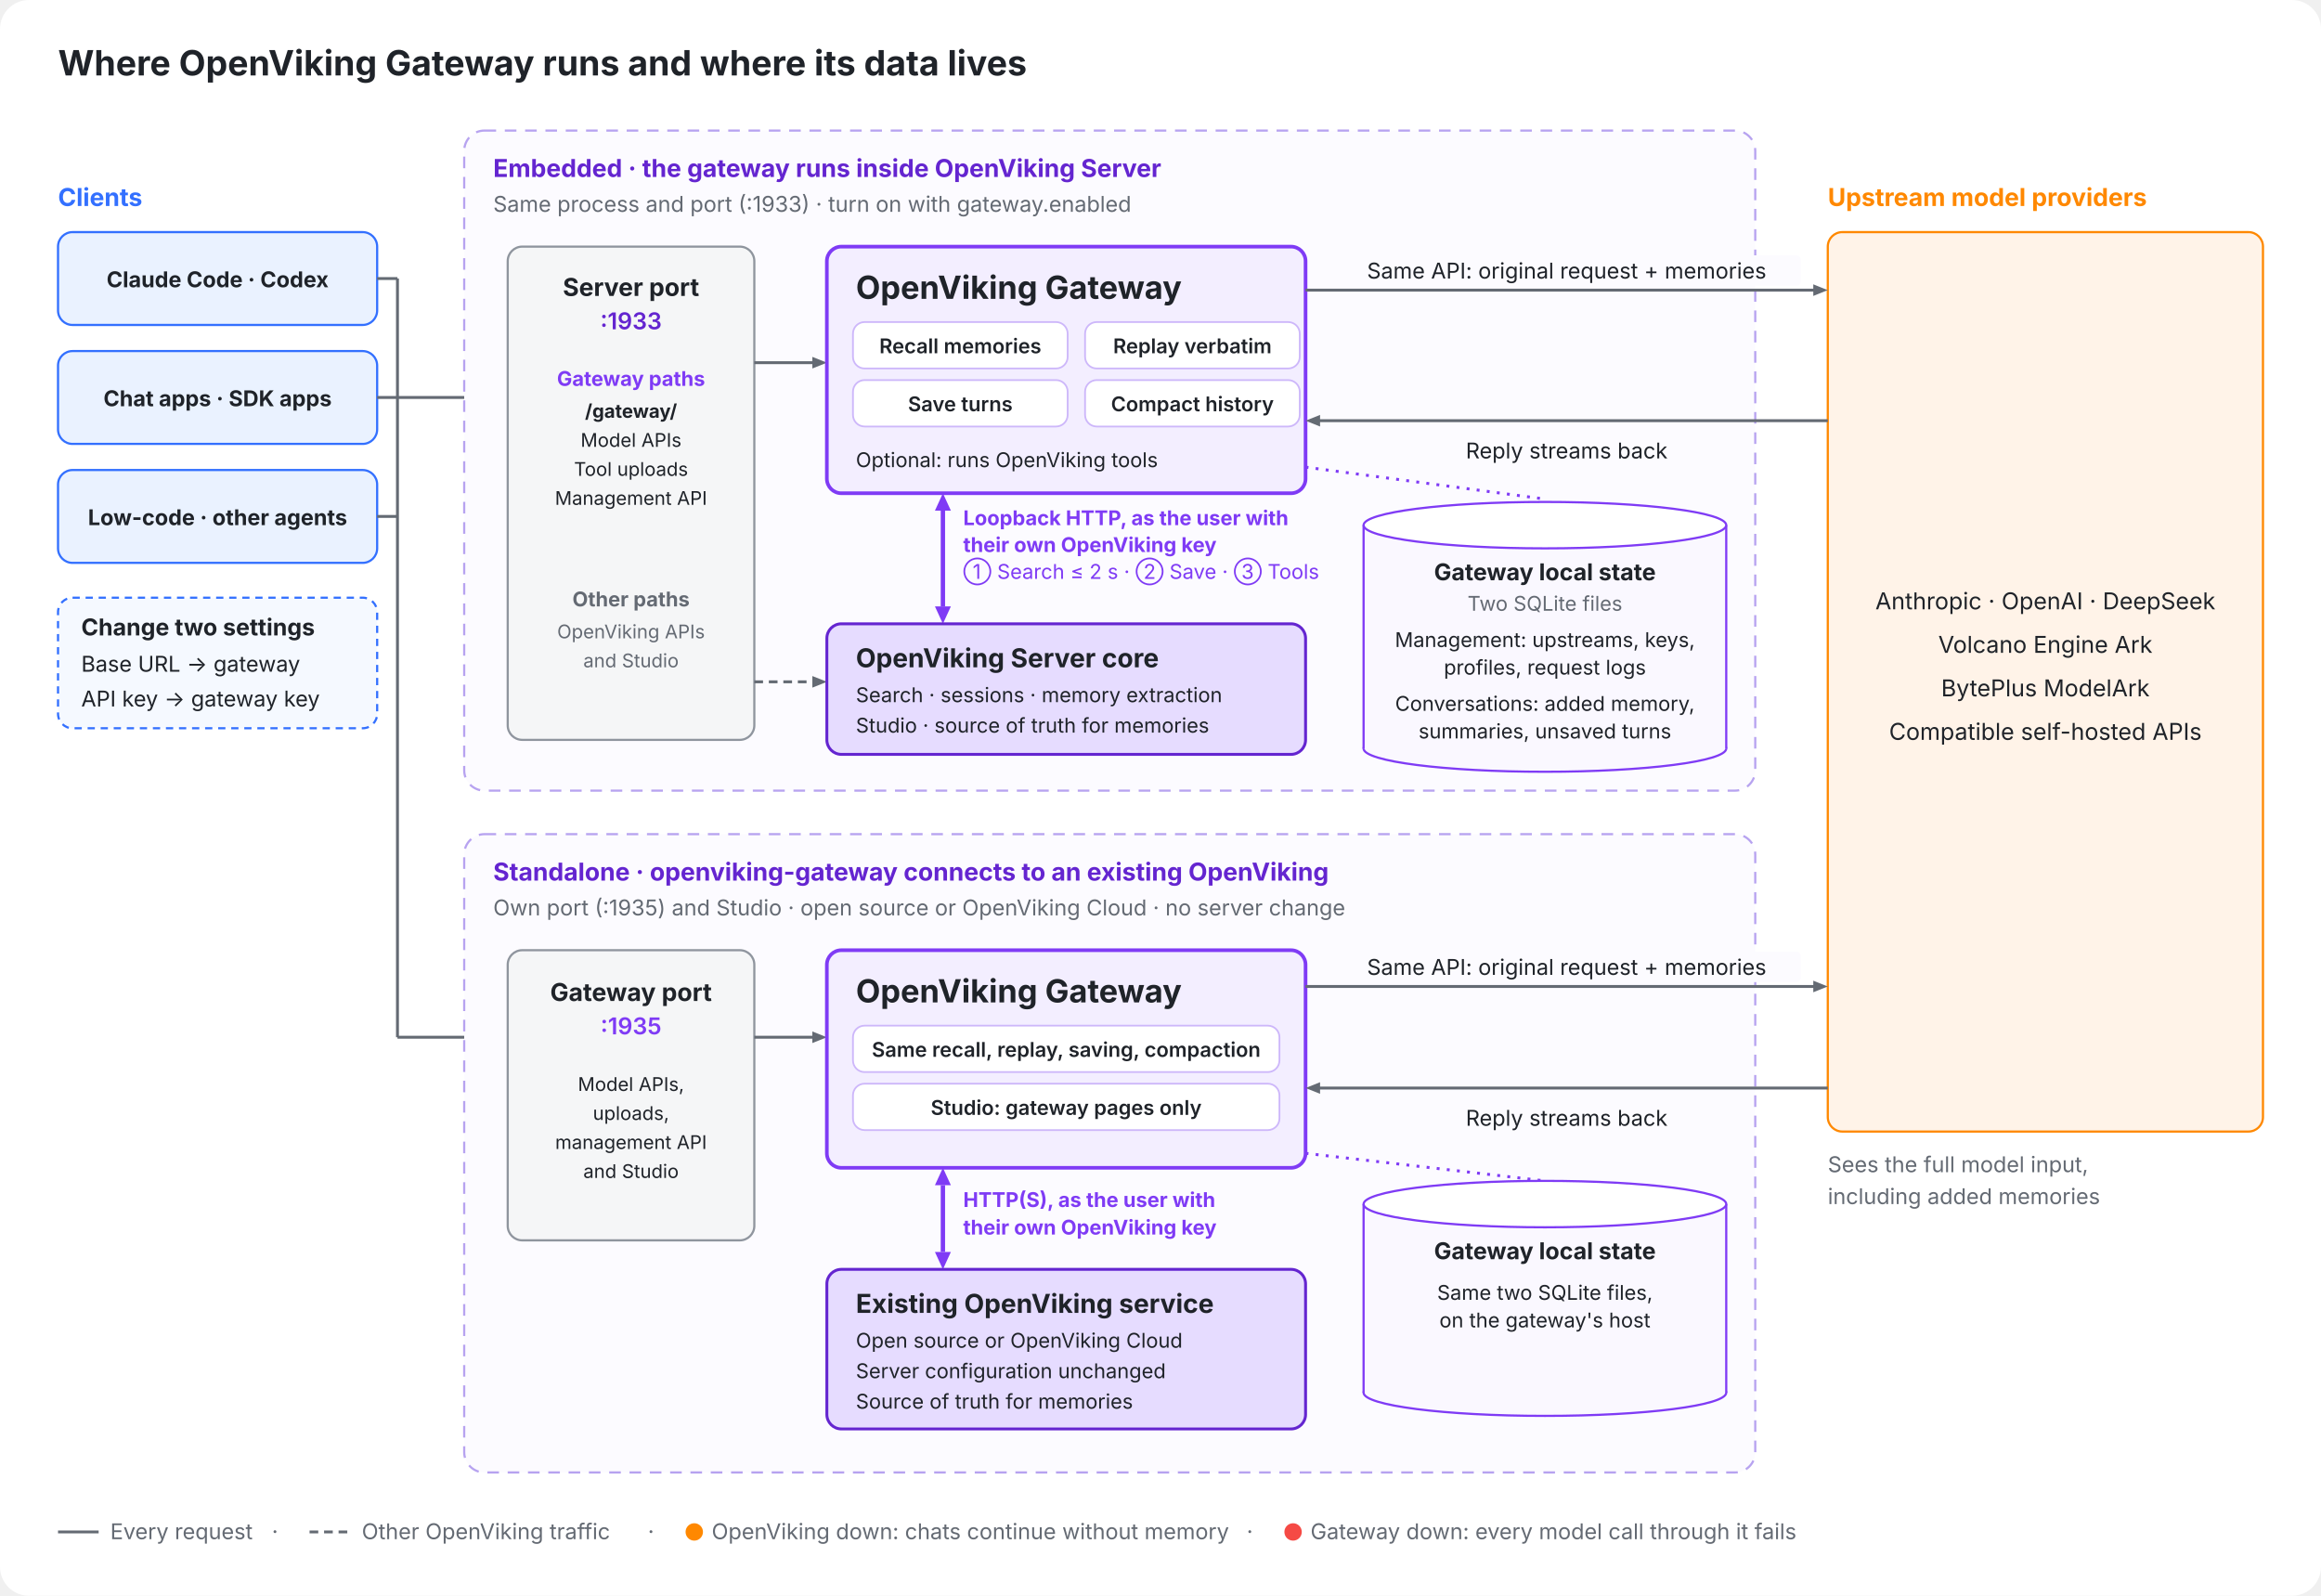
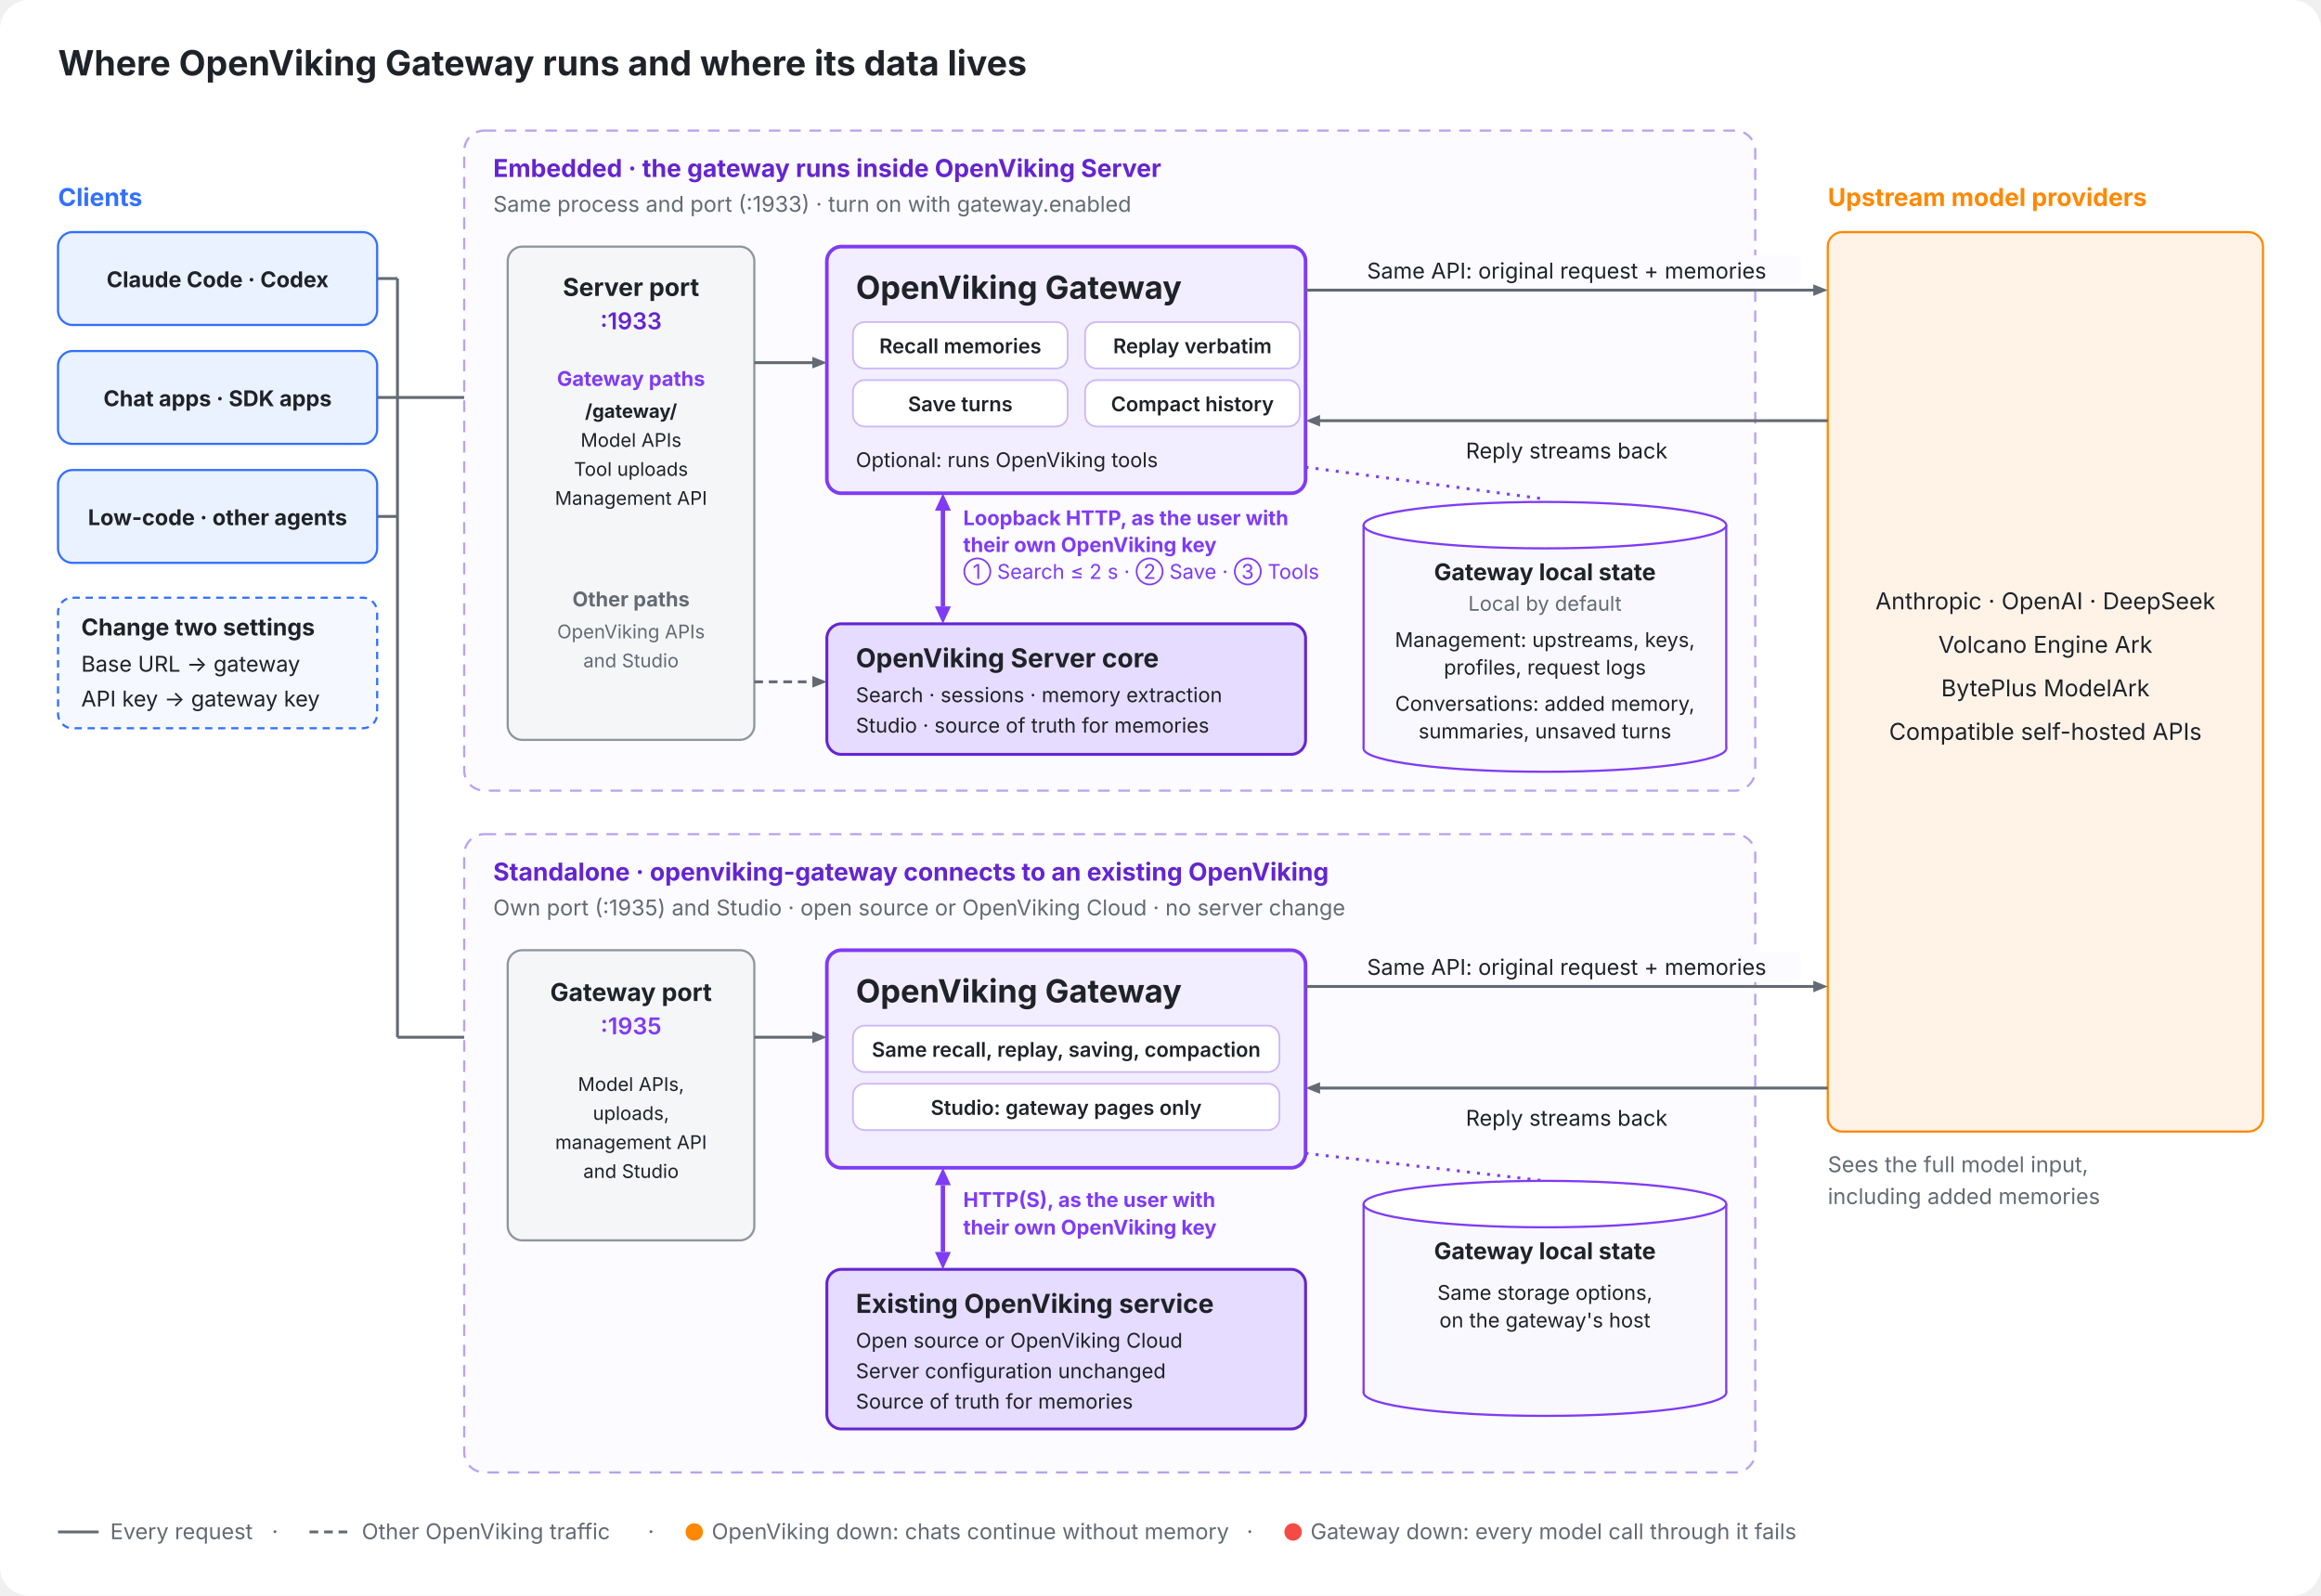
<svg xmlns="http://www.w3.org/2000/svg" width="1600" height="1100" viewBox="0 0 1600 1100">
  <rect x="0" y="0" width="1600" height="1100" rx="20" fill="#FFFFFF" stroke="none" stroke-width="0" />
  <text x="40" y="52" font-family="Inter, -apple-system, BlinkMacSystemFont, 'Segoe UI', 'PingFang SC', 'Hiragino Sans GB', 'Microsoft YaHei', 'Noto Sans SC', 'Noto Sans CJK SC', sans-serif" font-size="24" font-weight="700" fill="#1F2329" text-anchor="start">Where OpenViking Gateway runs and where its data lives</text>
  <text x="40" y="142" font-family="Inter, -apple-system, BlinkMacSystemFont, 'Segoe UI', 'PingFang SC', 'Hiragino Sans GB', 'Microsoft YaHei', 'Noto Sans SC', 'Noto Sans CJK SC', sans-serif" font-size="17" font-weight="700" fill="#3370FF" text-anchor="start">Clients</text>
  <rect x="40" y="160" width="220" height="64" rx="10" fill="#EAF2FF" stroke="#3370FF" stroke-width="1.5" />
  <text x="150" y="198" font-family="Inter, -apple-system, BlinkMacSystemFont, 'Segoe UI', 'PingFang SC', 'Hiragino Sans GB', 'Microsoft YaHei', 'Noto Sans SC', 'Noto Sans CJK SC', sans-serif" font-size="15" font-weight="700" fill="#1F2329" text-anchor="middle">Claude Code · Codex</text>
  <polyline points="260,192 274,192" fill="none" stroke="#646A73" stroke-width="2" stroke-linejoin="round" />
  <rect x="40" y="242" width="220" height="64" rx="10" fill="#EAF2FF" stroke="#3370FF" stroke-width="1.5" />
  <text x="150" y="280" font-family="Inter, -apple-system, BlinkMacSystemFont, 'Segoe UI', 'PingFang SC', 'Hiragino Sans GB', 'Microsoft YaHei', 'Noto Sans SC', 'Noto Sans CJK SC', sans-serif" font-size="15" font-weight="700" fill="#1F2329" text-anchor="middle">Chat apps · SDK apps</text>
  <polyline points="260,274 274,274" fill="none" stroke="#646A73" stroke-width="2" stroke-linejoin="round" />
  <rect x="40" y="324" width="220" height="64" rx="10" fill="#EAF2FF" stroke="#3370FF" stroke-width="1.5" />
  <text x="150" y="362" font-family="Inter, -apple-system, BlinkMacSystemFont, 'Segoe UI', 'PingFang SC', 'Hiragino Sans GB', 'Microsoft YaHei', 'Noto Sans SC', 'Noto Sans CJK SC', sans-serif" font-size="15" font-weight="700" fill="#1F2329" text-anchor="middle">Low-code · other agents</text>
  <polyline points="260,356 274,356" fill="none" stroke="#646A73" stroke-width="2" stroke-linejoin="round" />
  <rect x="40" y="412" width="220" height="90" rx="10" fill="#F5F9FF" stroke="#3370FF" stroke-width="1.5" stroke-dasharray="5 4" />
  <text x="56" y="438" font-family="Inter, -apple-system, BlinkMacSystemFont, 'Segoe UI', 'PingFang SC', 'Hiragino Sans GB', 'Microsoft YaHei', 'Noto Sans SC', 'Noto Sans CJK SC', sans-serif" font-size="16" font-weight="700" fill="#1F2329" text-anchor="start">Change two settings</text>
  <text x="56" y="463" font-family="Inter, -apple-system, BlinkMacSystemFont, 'Segoe UI', 'PingFang SC', 'Hiragino Sans GB', 'Microsoft YaHei', 'Noto Sans SC', 'Noto Sans CJK SC', sans-serif" font-size="15" font-weight="400" fill="#1F2329" text-anchor="start">Base URL → gateway</text>
  <text x="56" y="487" font-family="Inter, -apple-system, BlinkMacSystemFont, 'Segoe UI', 'PingFang SC', 'Hiragino Sans GB', 'Microsoft YaHei', 'Noto Sans SC', 'Noto Sans CJK SC', sans-serif" font-size="15" font-weight="400" fill="#1F2329" text-anchor="start">API key → gateway key</text>
  <polyline points="274,192 274,715" fill="none" stroke="#646A73" stroke-width="2" stroke-linejoin="round" />
  <polyline points="274,274 341,274" fill="none" stroke="#646A73" stroke-width="2" stroke-linejoin="round" />
  <polygon points="350,274 340,278 340,270" fill="#646A73" />
  <polyline points="274,715 341,715" fill="none" stroke="#646A73" stroke-width="2" stroke-linejoin="round" />
  <polygon points="350,715 340,719 340,711" fill="#646A73" />
  <rect x="320" y="90" width="890" height="455" rx="14" fill="#FCFBFF" stroke="#B7A3F0" stroke-width="1.5" stroke-dasharray="8 6" />
  <text x="340" y="122" font-family="Inter, -apple-system, BlinkMacSystemFont, 'Segoe UI', 'PingFang SC', 'Hiragino Sans GB', 'Microsoft YaHei', 'Noto Sans SC', 'Noto Sans CJK SC', sans-serif" font-size="17" font-weight="700" fill="#6425D0" text-anchor="start">Embedded · the gateway runs inside OpenViking Server</text>
  <text x="340" y="146" font-family="Inter, -apple-system, BlinkMacSystemFont, 'Segoe UI', 'PingFang SC', 'Hiragino Sans GB', 'Microsoft YaHei', 'Noto Sans SC', 'Noto Sans CJK SC', sans-serif" font-size="15" font-weight="400" fill="#646A73" text-anchor="start">Same process and port (:1933) · turn on with gateway.enabled</text>
  <rect x="350" y="170" width="170" height="340" rx="10" fill="#F5F6F7" stroke="#8F959E" stroke-width="1.5" />
  <text x="435" y="204" font-family="Inter, -apple-system, BlinkMacSystemFont, 'Segoe UI', 'PingFang SC', 'Hiragino Sans GB', 'Microsoft YaHei', 'Noto Sans SC', 'Noto Sans CJK SC', sans-serif" font-size="17" font-weight="700" fill="#1F2329" text-anchor="middle">Server port</text>
  <text x="435" y="227" font-family="Inter, -apple-system, BlinkMacSystemFont, 'Segoe UI', 'PingFang SC', 'Hiragino Sans GB', 'Microsoft YaHei', 'Noto Sans SC', 'Noto Sans CJK SC', sans-serif" font-size="16" font-weight="600" fill="#6425D0" text-anchor="middle">:1933</text>
  <text x="435" y="266" font-family="Inter, -apple-system, BlinkMacSystemFont, 'Segoe UI', 'PingFang SC', 'Hiragino Sans GB', 'Microsoft YaHei', 'Noto Sans SC', 'Noto Sans CJK SC', sans-serif" font-size="14" font-weight="700" fill="#7F3BF5" text-anchor="middle">Gateway paths</text>
  <text x="435" y="288" font-family="Inter, -apple-system, BlinkMacSystemFont, 'Segoe UI', 'PingFang SC', 'Hiragino Sans GB', 'Microsoft YaHei', 'Noto Sans SC', 'Noto Sans CJK SC', sans-serif" font-size="13" font-weight="700" fill="#1F2329" text-anchor="middle">/gateway/</text>
  <text x="435" y="308" font-family="Inter, -apple-system, BlinkMacSystemFont, 'Segoe UI', 'PingFang SC', 'Hiragino Sans GB', 'Microsoft YaHei', 'Noto Sans SC', 'Noto Sans CJK SC', sans-serif" font-size="13" font-weight="400" fill="#1F2329" text-anchor="middle">Model APIs</text>
  <text x="435" y="328" font-family="Inter, -apple-system, BlinkMacSystemFont, 'Segoe UI', 'PingFang SC', 'Hiragino Sans GB', 'Microsoft YaHei', 'Noto Sans SC', 'Noto Sans CJK SC', sans-serif" font-size="13" font-weight="400" fill="#1F2329" text-anchor="middle">Tool uploads</text>
  <text x="435" y="348" font-family="Inter, -apple-system, BlinkMacSystemFont, 'Segoe UI', 'PingFang SC', 'Hiragino Sans GB', 'Microsoft YaHei', 'Noto Sans SC', 'Noto Sans CJK SC', sans-serif" font-size="13" font-weight="400" fill="#1F2329" text-anchor="middle">Management API</text>
  <text x="435" y="418" font-family="Inter, -apple-system, BlinkMacSystemFont, 'Segoe UI', 'PingFang SC', 'Hiragino Sans GB', 'Microsoft YaHei', 'Noto Sans SC', 'Noto Sans CJK SC', sans-serif" font-size="14" font-weight="700" fill="#646A73" text-anchor="middle">Other paths</text>
  <text x="435" y="440" font-family="Inter, -apple-system, BlinkMacSystemFont, 'Segoe UI', 'PingFang SC', 'Hiragino Sans GB', 'Microsoft YaHei', 'Noto Sans SC', 'Noto Sans CJK SC', sans-serif" font-size="13" font-weight="400" fill="#646A73" text-anchor="middle">OpenViking APIs</text>
  <text x="435" y="460" font-family="Inter, -apple-system, BlinkMacSystemFont, 'Segoe UI', 'PingFang SC', 'Hiragino Sans GB', 'Microsoft YaHei', 'Noto Sans SC', 'Noto Sans CJK SC', sans-serif" font-size="13" font-weight="400" fill="#646A73" text-anchor="middle">and Studio</text>
  <polyline points="520,250 561,250" fill="none" stroke="#646A73" stroke-width="2" stroke-linejoin="round" />
  <polygon points="570,250 560,254 560,246" fill="#646A73" />
  <polyline points="520,470 561,470" fill="none" stroke="#646A73" stroke-width="2" stroke-linejoin="round" stroke-dasharray="6 4" />
  <polygon points="570,470 560,474 560,466" fill="#646A73" />
  <rect x="570" y="170" width="330" height="170" rx="10" fill="#F3EEFF" stroke="#7F3BF5" stroke-width="2.5" />
  <text x="590" y="206" font-family="Inter, -apple-system, BlinkMacSystemFont, 'Segoe UI', 'PingFang SC', 'Hiragino Sans GB', 'Microsoft YaHei', 'Noto Sans SC', 'Noto Sans CJK SC', sans-serif" font-size="22" font-weight="700" fill="#1F2329" text-anchor="start">OpenViking Gateway</text>
  <rect x="588" y="222" width="148" height="32" rx="8" fill="#FFFFFF" stroke="#CDB7FA" stroke-width="1.2" />
  <text x="662.0" y="243.5" font-family="Inter, -apple-system, BlinkMacSystemFont, 'Segoe UI', 'PingFang SC', 'Hiragino Sans GB', 'Microsoft YaHei', 'Noto Sans SC', 'Noto Sans CJK SC', sans-serif" font-size="14" font-weight="600" fill="#1F2329" text-anchor="middle">Recall memories</text>
  <rect x="748" y="222" width="148" height="32" rx="8" fill="#FFFFFF" stroke="#CDB7FA" stroke-width="1.2" />
  <text x="822.0" y="243.5" font-family="Inter, -apple-system, BlinkMacSystemFont, 'Segoe UI', 'PingFang SC', 'Hiragino Sans GB', 'Microsoft YaHei', 'Noto Sans SC', 'Noto Sans CJK SC', sans-serif" font-size="14" font-weight="600" fill="#1F2329" text-anchor="middle">Replay verbatim</text>
  <rect x="588" y="262" width="148" height="32" rx="8" fill="#FFFFFF" stroke="#CDB7FA" stroke-width="1.2" />
  <text x="662.0" y="283.5" font-family="Inter, -apple-system, BlinkMacSystemFont, 'Segoe UI', 'PingFang SC', 'Hiragino Sans GB', 'Microsoft YaHei', 'Noto Sans SC', 'Noto Sans CJK SC', sans-serif" font-size="14" font-weight="600" fill="#1F2329" text-anchor="middle">Save turns</text>
  <rect x="748" y="262" width="148" height="32" rx="8" fill="#FFFFFF" stroke="#CDB7FA" stroke-width="1.2" />
  <text x="822.0" y="283.5" font-family="Inter, -apple-system, BlinkMacSystemFont, 'Segoe UI', 'PingFang SC', 'Hiragino Sans GB', 'Microsoft YaHei', 'Noto Sans SC', 'Noto Sans CJK SC', sans-serif" font-size="14" font-weight="600" fill="#1F2329" text-anchor="middle">Compact history</text>
  <text x="590" y="322" font-family="Inter, -apple-system, BlinkMacSystemFont, 'Segoe UI', 'PingFang SC', 'Hiragino Sans GB', 'Microsoft YaHei', 'Noto Sans SC', 'Noto Sans CJK SC', sans-serif" font-size="14" font-weight="400" fill="#1F2329" text-anchor="start">Optional: runs OpenViking tools</text>
  <polyline points="650,352 650,418" fill="none" stroke="#7F3BF5" stroke-width="3" stroke-linejoin="round" />
  <polygon points="650,430 644.5,418 655.5,418" fill="#7F3BF5" />
  <polygon points="650,340 655.5,352 644.5,352" fill="#7F3BF5" />
  <text x="664" y="362" font-family="Inter, -apple-system, BlinkMacSystemFont, 'Segoe UI', 'PingFang SC', 'Hiragino Sans GB', 'Microsoft YaHei', 'Noto Sans SC', 'Noto Sans CJK SC', sans-serif" font-size="14" font-weight="700" fill="#7F3BF5" text-anchor="start">Loopback HTTP, as the user with</text>
  <text x="664" y="380.5" font-family="Inter, -apple-system, BlinkMacSystemFont, 'Segoe UI', 'PingFang SC', 'Hiragino Sans GB', 'Microsoft YaHei', 'Noto Sans SC', 'Noto Sans CJK SC', sans-serif" font-size="14" font-weight="700" fill="#7F3BF5" text-anchor="start">their own OpenViking key</text>
  <text x="664" y="399" font-family="Inter, -apple-system, BlinkMacSystemFont, 'Segoe UI', 'PingFang SC', 'Hiragino Sans GB', 'Microsoft YaHei', 'Noto Sans SC', 'Noto Sans CJK SC', sans-serif" font-size="14" font-weight="400" fill="#7F3BF5" text-anchor="start">① Search ≤ 2 s · ② Save · ③ Tools</text>
  <rect x="570" y="430" width="330" height="90" rx="10" fill="#E6DCFF" stroke="#6425D0" stroke-width="2" />
  <text x="590" y="460" font-family="Inter, -apple-system, BlinkMacSystemFont, 'Segoe UI', 'PingFang SC', 'Hiragino Sans GB', 'Microsoft YaHei', 'Noto Sans SC', 'Noto Sans CJK SC', sans-serif" font-size="18" font-weight="700" fill="#1F2329" text-anchor="start">OpenViking Server core</text>
  <text x="590" y="484" font-family="Inter, -apple-system, BlinkMacSystemFont, 'Segoe UI', 'PingFang SC', 'Hiragino Sans GB', 'Microsoft YaHei', 'Noto Sans SC', 'Noto Sans CJK SC', sans-serif" font-size="14" font-weight="400" fill="#1F2329" text-anchor="start">Search · sessions · memory extraction</text>
  <text x="590" y="505" font-family="Inter, -apple-system, BlinkMacSystemFont, 'Segoe UI', 'PingFang SC', 'Hiragino Sans GB', 'Microsoft YaHei', 'Noto Sans SC', 'Noto Sans CJK SC', sans-serif" font-size="14" font-weight="400" fill="#1F2329" text-anchor="start">Studio · source of truth for memories</text>
  <polyline points="900,322 1065,344" fill="none" stroke="#7F3BF5" stroke-width="2" stroke-linejoin="round" stroke-dasharray="2 5" />
  <ellipse cx="1065.0" cy="516" rx="125.0" ry="16" fill="#FAF8FF" stroke="#7F3BF5" stroke-width="1.5" />
  <rect x="940" y="362" width="250" height="154" rx="0" fill="#FAF8FF" stroke="none" stroke-width="0" />
  <line x1="940" y1="362" x2="940" y2="516" stroke="#7F3BF5" stroke-width="1.5" />
  <line x1="1190" y1="362" x2="1190" y2="516" stroke="#7F3BF5" stroke-width="1.5" />
  <ellipse cx="1065.0" cy="362" rx="125.0" ry="16" fill="#FFFFFF" stroke="#7F3BF5" stroke-width="1.5" />
  <text x="1065" y="400" font-family="Inter, -apple-system, BlinkMacSystemFont, 'Segoe UI', 'PingFang SC', 'Hiragino Sans GB', 'Microsoft YaHei', 'Noto Sans SC', 'Noto Sans CJK SC', sans-serif" font-size="16" font-weight="700" fill="#1F2329" text-anchor="middle">Gateway local state</text>
-   <text x="1065" y="421" font-family="Inter, -apple-system, BlinkMacSystemFont, 'Segoe UI', 'PingFang SC', 'Hiragino Sans GB', 'Microsoft YaHei', 'Noto Sans SC', 'Noto Sans CJK SC', sans-serif" font-size="14" font-weight="400" fill="#646A73" text-anchor="middle">Two SQLite files</text>
+   <text x="1065" y="421" font-family="Inter, -apple-system, BlinkMacSystemFont, 'Segoe UI', 'PingFang SC', 'Hiragino Sans GB', 'Microsoft YaHei', 'Noto Sans SC', 'Noto Sans CJK SC', sans-serif" font-size="14" font-weight="400" fill="#646A73" text-anchor="middle">Local by default</text>
  <text x="1065" y="446" font-family="Inter, -apple-system, BlinkMacSystemFont, 'Segoe UI', 'PingFang SC', 'Hiragino Sans GB', 'Microsoft YaHei', 'Noto Sans SC', 'Noto Sans CJK SC', sans-serif" font-size="14" font-weight="400" fill="#1F2329" text-anchor="middle">Management: upstreams, keys,</text>
  <text x="1065" y="465" font-family="Inter, -apple-system, BlinkMacSystemFont, 'Segoe UI', 'PingFang SC', 'Hiragino Sans GB', 'Microsoft YaHei', 'Noto Sans SC', 'Noto Sans CJK SC', sans-serif" font-size="14" font-weight="400" fill="#1F2329" text-anchor="middle">profiles, request logs</text>
  <text x="1065" y="490" font-family="Inter, -apple-system, BlinkMacSystemFont, 'Segoe UI', 'PingFang SC', 'Hiragino Sans GB', 'Microsoft YaHei', 'Noto Sans SC', 'Noto Sans CJK SC', sans-serif" font-size="14" font-weight="400" fill="#1F2329" text-anchor="middle">Conversations: added memory,</text>
  <text x="1065" y="509" font-family="Inter, -apple-system, BlinkMacSystemFont, 'Segoe UI', 'PingFang SC', 'Hiragino Sans GB', 'Microsoft YaHei', 'Noto Sans SC', 'Noto Sans CJK SC', sans-serif" font-size="14" font-weight="400" fill="#1F2329" text-anchor="middle">summaries, unsaved turns</text>
  <rect x="320" y="575" width="890" height="440" rx="14" fill="#FCFBFF" stroke="#B7A3F0" stroke-width="1.5" stroke-dasharray="8 6" />
  <text x="340" y="607" font-family="Inter, -apple-system, BlinkMacSystemFont, 'Segoe UI', 'PingFang SC', 'Hiragino Sans GB', 'Microsoft YaHei', 'Noto Sans SC', 'Noto Sans CJK SC', sans-serif" font-size="17" font-weight="700" fill="#6425D0" text-anchor="start">Standalone · openviking-gateway connects to an existing OpenViking</text>
  <text x="340" y="631" font-family="Inter, -apple-system, BlinkMacSystemFont, 'Segoe UI', 'PingFang SC', 'Hiragino Sans GB', 'Microsoft YaHei', 'Noto Sans SC', 'Noto Sans CJK SC', sans-serif" font-size="15" font-weight="400" fill="#646A73" text-anchor="start">Own port (:1935) and Studio · open source or OpenViking Cloud · no server change</text>
  <rect x="350" y="655" width="170" height="200" rx="10" fill="#F5F6F7" stroke="#8F959E" stroke-width="1.5" />
  <text x="435" y="690" font-family="Inter, -apple-system, BlinkMacSystemFont, 'Segoe UI', 'PingFang SC', 'Hiragino Sans GB', 'Microsoft YaHei', 'Noto Sans SC', 'Noto Sans CJK SC', sans-serif" font-size="17" font-weight="700" fill="#1F2329" text-anchor="middle">Gateway port</text>
  <text x="435" y="713" font-family="Inter, -apple-system, BlinkMacSystemFont, 'Segoe UI', 'PingFang SC', 'Hiragino Sans GB', 'Microsoft YaHei', 'Noto Sans SC', 'Noto Sans CJK SC', sans-serif" font-size="16" font-weight="600" fill="#7F3BF5" text-anchor="middle">:1935</text>
  <text x="435" y="752" font-family="Inter, -apple-system, BlinkMacSystemFont, 'Segoe UI', 'PingFang SC', 'Hiragino Sans GB', 'Microsoft YaHei', 'Noto Sans SC', 'Noto Sans CJK SC', sans-serif" font-size="13" font-weight="400" fill="#1F2329" text-anchor="middle">Model APIs,</text>
  <text x="435" y="772" font-family="Inter, -apple-system, BlinkMacSystemFont, 'Segoe UI', 'PingFang SC', 'Hiragino Sans GB', 'Microsoft YaHei', 'Noto Sans SC', 'Noto Sans CJK SC', sans-serif" font-size="13" font-weight="400" fill="#1F2329" text-anchor="middle">uploads,</text>
  <text x="435" y="792" font-family="Inter, -apple-system, BlinkMacSystemFont, 'Segoe UI', 'PingFang SC', 'Hiragino Sans GB', 'Microsoft YaHei', 'Noto Sans SC', 'Noto Sans CJK SC', sans-serif" font-size="13" font-weight="400" fill="#1F2329" text-anchor="middle">management API</text>
  <text x="435" y="812" font-family="Inter, -apple-system, BlinkMacSystemFont, 'Segoe UI', 'PingFang SC', 'Hiragino Sans GB', 'Microsoft YaHei', 'Noto Sans SC', 'Noto Sans CJK SC', sans-serif" font-size="13" font-weight="400" fill="#1F2329" text-anchor="middle">and Studio</text>
  <polyline points="520,715 561,715" fill="none" stroke="#646A73" stroke-width="2" stroke-linejoin="round" />
  <polygon points="570,715 560,719 560,711" fill="#646A73" />
  <rect x="570" y="655" width="330" height="150" rx="10" fill="#F3EEFF" stroke="#7F3BF5" stroke-width="2.5" />
  <text x="590" y="691" font-family="Inter, -apple-system, BlinkMacSystemFont, 'Segoe UI', 'PingFang SC', 'Hiragino Sans GB', 'Microsoft YaHei', 'Noto Sans SC', 'Noto Sans CJK SC', sans-serif" font-size="22" font-weight="700" fill="#1F2329" text-anchor="start">OpenViking Gateway</text>
  <rect x="588" y="707" width="294" height="32" rx="8" fill="#FFFFFF" stroke="#CDB7FA" stroke-width="1.2" />
  <text x="735.0" y="728.5" font-family="Inter, -apple-system, BlinkMacSystemFont, 'Segoe UI', 'PingFang SC', 'Hiragino Sans GB', 'Microsoft YaHei', 'Noto Sans SC', 'Noto Sans CJK SC', sans-serif" font-size="14" font-weight="600" fill="#1F2329" text-anchor="middle">Same recall, replay, saving, compaction</text>
  <rect x="588" y="747" width="294" height="32" rx="8" fill="#FFFFFF" stroke="#CDB7FA" stroke-width="1.2" />
  <text x="735.0" y="768.5" font-family="Inter, -apple-system, BlinkMacSystemFont, 'Segoe UI', 'PingFang SC', 'Hiragino Sans GB', 'Microsoft YaHei', 'Noto Sans SC', 'Noto Sans CJK SC', sans-serif" font-size="14" font-weight="600" fill="#1F2329" text-anchor="middle">Studio: gateway pages only</text>
  <polyline points="650,817 650,863" fill="none" stroke="#7F3BF5" stroke-width="3" stroke-linejoin="round" />
  <polygon points="650,875 644.5,863 655.5,863" fill="#7F3BF5" />
  <polygon points="650,805 655.5,817 644.5,817" fill="#7F3BF5" />
  <text x="664" y="832" font-family="Inter, -apple-system, BlinkMacSystemFont, 'Segoe UI', 'PingFang SC', 'Hiragino Sans GB', 'Microsoft YaHei', 'Noto Sans SC', 'Noto Sans CJK SC', sans-serif" font-size="14" font-weight="700" fill="#7F3BF5" text-anchor="start">HTTP(S), as the user with</text>
  <text x="664" y="851" font-family="Inter, -apple-system, BlinkMacSystemFont, 'Segoe UI', 'PingFang SC', 'Hiragino Sans GB', 'Microsoft YaHei', 'Noto Sans SC', 'Noto Sans CJK SC', sans-serif" font-size="14" font-weight="700" fill="#7F3BF5" text-anchor="start">their own OpenViking key</text>
  <rect x="570" y="875" width="330" height="110" rx="10" fill="#E6DCFF" stroke="#6425D0" stroke-width="2" />
  <text x="590" y="905" font-family="Inter, -apple-system, BlinkMacSystemFont, 'Segoe UI', 'PingFang SC', 'Hiragino Sans GB', 'Microsoft YaHei', 'Noto Sans SC', 'Noto Sans CJK SC', sans-serif" font-size="18" font-weight="700" fill="#1F2329" text-anchor="start">Existing OpenViking service</text>
  <text x="590" y="929" font-family="Inter, -apple-system, BlinkMacSystemFont, 'Segoe UI', 'PingFang SC', 'Hiragino Sans GB', 'Microsoft YaHei', 'Noto Sans SC', 'Noto Sans CJK SC', sans-serif" font-size="14" font-weight="400" fill="#1F2329" text-anchor="start">Open source or OpenViking Cloud</text>
  <text x="590" y="950" font-family="Inter, -apple-system, BlinkMacSystemFont, 'Segoe UI', 'PingFang SC', 'Hiragino Sans GB', 'Microsoft YaHei', 'Noto Sans SC', 'Noto Sans CJK SC', sans-serif" font-size="14" font-weight="400" fill="#1F2329" text-anchor="start">Server configuration unchanged</text>
  <text x="590" y="971" font-family="Inter, -apple-system, BlinkMacSystemFont, 'Segoe UI', 'PingFang SC', 'Hiragino Sans GB', 'Microsoft YaHei', 'Noto Sans SC', 'Noto Sans CJK SC', sans-serif" font-size="14" font-weight="400" fill="#1F2329" text-anchor="start">Source of truth for memories</text>
  <polyline points="900,795 1065,814" fill="none" stroke="#7F3BF5" stroke-width="2" stroke-linejoin="round" stroke-dasharray="2 5" />
  <ellipse cx="1065.0" cy="960" rx="125.0" ry="16" fill="#FAF8FF" stroke="#7F3BF5" stroke-width="1.5" />
  <rect x="940" y="830" width="250" height="130" rx="0" fill="#FAF8FF" stroke="none" stroke-width="0" />
  <line x1="940" y1="830" x2="940" y2="960" stroke="#7F3BF5" stroke-width="1.5" />
  <line x1="1190" y1="830" x2="1190" y2="960" stroke="#7F3BF5" stroke-width="1.5" />
  <ellipse cx="1065.0" cy="830" rx="125.0" ry="16" fill="#FFFFFF" stroke="#7F3BF5" stroke-width="1.5" />
  <text x="1065" y="868" font-family="Inter, -apple-system, BlinkMacSystemFont, 'Segoe UI', 'PingFang SC', 'Hiragino Sans GB', 'Microsoft YaHei', 'Noto Sans SC', 'Noto Sans CJK SC', sans-serif" font-size="16" font-weight="700" fill="#1F2329" text-anchor="middle">Gateway local state</text>
-   <text x="1065" y="896" font-family="Inter, -apple-system, BlinkMacSystemFont, 'Segoe UI', 'PingFang SC', 'Hiragino Sans GB', 'Microsoft YaHei', 'Noto Sans SC', 'Noto Sans CJK SC', sans-serif" font-size="14" font-weight="400" fill="#1F2329" text-anchor="middle">Same two SQLite files,</text>
+   <text x="1065" y="896" font-family="Inter, -apple-system, BlinkMacSystemFont, 'Segoe UI', 'PingFang SC', 'Hiragino Sans GB', 'Microsoft YaHei', 'Noto Sans SC', 'Noto Sans CJK SC', sans-serif" font-size="14" font-weight="400" fill="#1F2329" text-anchor="middle">Same storage options,</text>
  <text x="1065" y="915" font-family="Inter, -apple-system, BlinkMacSystemFont, 'Segoe UI', 'PingFang SC', 'Hiragino Sans GB', 'Microsoft YaHei', 'Noto Sans SC', 'Noto Sans CJK SC', sans-serif" font-size="14" font-weight="400" fill="#1F2329" text-anchor="middle">on the gateway's host</text>
  <text x="1260" y="142" font-family="Inter, -apple-system, BlinkMacSystemFont, 'Segoe UI', 'PingFang SC', 'Hiragino Sans GB', 'Microsoft YaHei', 'Noto Sans SC', 'Noto Sans CJK SC', sans-serif" font-size="17" font-weight="700" fill="#FF8800" text-anchor="start">Upstream model providers</text>
  <rect x="1260" y="160" width="300" height="620" rx="10" fill="#FFF3E8" stroke="#FF8800" stroke-width="1.5" />
  <text x="1410" y="420" font-family="Inter, -apple-system, BlinkMacSystemFont, 'Segoe UI', 'PingFang SC', 'Hiragino Sans GB', 'Microsoft YaHei', 'Noto Sans SC', 'Noto Sans CJK SC', sans-serif" font-size="16" font-weight="400" fill="#1F2329" text-anchor="middle">Anthropic · OpenAI · DeepSeek</text>
  <text x="1410" y="450" font-family="Inter, -apple-system, BlinkMacSystemFont, 'Segoe UI', 'PingFang SC', 'Hiragino Sans GB', 'Microsoft YaHei', 'Noto Sans SC', 'Noto Sans CJK SC', sans-serif" font-size="16" font-weight="400" fill="#1F2329" text-anchor="middle">Volcano Engine Ark</text>
  <text x="1410" y="480" font-family="Inter, -apple-system, BlinkMacSystemFont, 'Segoe UI', 'PingFang SC', 'Hiragino Sans GB', 'Microsoft YaHei', 'Noto Sans SC', 'Noto Sans CJK SC', sans-serif" font-size="16" font-weight="400" fill="#1F2329" text-anchor="middle">BytePlus ModelArk</text>
  <text x="1410" y="510" font-family="Inter, -apple-system, BlinkMacSystemFont, 'Segoe UI', 'PingFang SC', 'Hiragino Sans GB', 'Microsoft YaHei', 'Noto Sans SC', 'Noto Sans CJK SC', sans-serif" font-size="16" font-weight="400" fill="#1F2329" text-anchor="middle">Compatible self-hosted APIs</text>
  <text x="1260" y="808" font-family="Inter, -apple-system, BlinkMacSystemFont, 'Segoe UI', 'PingFang SC', 'Hiragino Sans GB', 'Microsoft YaHei', 'Noto Sans SC', 'Noto Sans CJK SC', sans-serif" font-size="15" font-weight="400" fill="#646A73" text-anchor="start">Sees the full model input,</text>
  <text x="1260" y="830" font-family="Inter, -apple-system, BlinkMacSystemFont, 'Segoe UI', 'PingFang SC', 'Hiragino Sans GB', 'Microsoft YaHei', 'Noto Sans SC', 'Noto Sans CJK SC', sans-serif" font-size="15" font-weight="400" fill="#646A73" text-anchor="start">including added memories</text>
  <polyline points="900,200 1251,200" fill="none" stroke="#646A73" stroke-width="2" stroke-linejoin="round" />
  <polygon points="1260,200 1250,204 1250,196" fill="#646A73" />
  <rect x="918.6" y="176" width="322.8" height="21" rx="3" fill="#FCFBFF" stroke="#FCFBFF" stroke-width="0" />
  <text x="1080" y="192" font-family="Inter, -apple-system, BlinkMacSystemFont, 'Segoe UI', 'PingFang SC', 'Hiragino Sans GB', 'Microsoft YaHei', 'Noto Sans SC', 'Noto Sans CJK SC', sans-serif" font-size="15" font-weight="400" fill="#1F2329" text-anchor="middle">Same API: original request + memories</text>
  <polyline points="1260,290 909,290" fill="none" stroke="#646A73" stroke-width="2" stroke-linejoin="round" />
  <polygon points="900,290 910,286 910,294" fill="#646A73" />
  <rect x="998.4" y="300" width="163.2" height="21" rx="3" fill="#FCFBFF" stroke="#FCFBFF" stroke-width="0" />
  <text x="1080" y="316" font-family="Inter, -apple-system, BlinkMacSystemFont, 'Segoe UI', 'PingFang SC', 'Hiragino Sans GB', 'Microsoft YaHei', 'Noto Sans SC', 'Noto Sans CJK SC', sans-serif" font-size="15" font-weight="400" fill="#1F2329" text-anchor="middle">Reply streams back</text>
  <polyline points="900,680 1251,680" fill="none" stroke="#646A73" stroke-width="2" stroke-linejoin="round" />
  <polygon points="1260,680 1250,684 1250,676" fill="#646A73" />
  <rect x="918.6" y="656" width="322.8" height="21" rx="3" fill="#FCFBFF" stroke="#FCFBFF" stroke-width="0" />
  <text x="1080" y="672" font-family="Inter, -apple-system, BlinkMacSystemFont, 'Segoe UI', 'PingFang SC', 'Hiragino Sans GB', 'Microsoft YaHei', 'Noto Sans SC', 'Noto Sans CJK SC', sans-serif" font-size="15" font-weight="400" fill="#1F2329" text-anchor="middle">Same API: original request + memories</text>
  <polyline points="1260,750 909,750" fill="none" stroke="#646A73" stroke-width="2" stroke-linejoin="round" />
  <polygon points="900,750 910,746 910,754" fill="#646A73" />
  <rect x="998.4" y="760" width="163.2" height="21" rx="3" fill="#FCFBFF" stroke="#FCFBFF" stroke-width="0" />
  <text x="1080" y="776" font-family="Inter, -apple-system, BlinkMacSystemFont, 'Segoe UI', 'PingFang SC', 'Hiragino Sans GB', 'Microsoft YaHei', 'Noto Sans SC', 'Noto Sans CJK SC', sans-serif" font-size="15" font-weight="400" fill="#1F2329" text-anchor="middle">Reply streams back</text>
  <polyline points="40,1056 68,1056" fill="none" stroke="#646A73" stroke-width="2" stroke-linejoin="round" />
  <text x="76" y="1061" font-family="Inter, -apple-system, BlinkMacSystemFont, 'Segoe UI', 'PingFang SC', 'Hiragino Sans GB', 'Microsoft YaHei', 'Noto Sans SC', 'Noto Sans CJK SC', sans-serif" font-size="15" font-weight="400" fill="#646A73" text-anchor="start">Every request</text>
  <text x="187.4" y="1061" font-family="Inter, -apple-system, BlinkMacSystemFont, 'Segoe UI', 'PingFang SC', 'Hiragino Sans GB', 'Microsoft YaHei', 'Noto Sans SC', 'Noto Sans CJK SC', sans-serif" font-size="15" font-weight="400" fill="#646A73" text-anchor="start">  ·  </text>
  <polyline points="213.4,1056 241.4,1056" fill="none" stroke="#646A73" stroke-width="2" stroke-linejoin="round" stroke-dasharray="6 4" />
  <text x="249.4" y="1061" font-family="Inter, -apple-system, BlinkMacSystemFont, 'Segoe UI', 'PingFang SC', 'Hiragino Sans GB', 'Microsoft YaHei', 'Noto Sans SC', 'Noto Sans CJK SC', sans-serif" font-size="15" font-weight="400" fill="#646A73" text-anchor="start">Other OpenViking traffic</text>
  <text x="446.6" y="1061" font-family="Inter, -apple-system, BlinkMacSystemFont, 'Segoe UI', 'PingFang SC', 'Hiragino Sans GB', 'Microsoft YaHei', 'Noto Sans SC', 'Noto Sans CJK SC', sans-serif" font-size="15" font-weight="400" fill="#646A73" text-anchor="start">  ·  </text>
  <circle cx="478.6" cy="1056" r="6" fill="#FF8800" />
  <text x="490.6" y="1061" font-family="Inter, -apple-system, BlinkMacSystemFont, 'Segoe UI', 'PingFang SC', 'Hiragino Sans GB', 'Microsoft YaHei', 'Noto Sans SC', 'Noto Sans CJK SC', sans-serif" font-size="15" font-weight="400" fill="#646A73" text-anchor="start">OpenViking down: chats continue without memory</text>
  <text x="859.4" y="1061" font-family="Inter, -apple-system, BlinkMacSystemFont, 'Segoe UI', 'PingFang SC', 'Hiragino Sans GB', 'Microsoft YaHei', 'Noto Sans SC', 'Noto Sans CJK SC', sans-serif" font-size="15" font-weight="400" fill="#646A73" text-anchor="start">  ·  </text>
  <circle cx="891.4" cy="1056" r="6" fill="#F54A45" />
  <text x="903.4" y="1061" font-family="Inter, -apple-system, BlinkMacSystemFont, 'Segoe UI', 'PingFang SC', 'Hiragino Sans GB', 'Microsoft YaHei', 'Noto Sans SC', 'Noto Sans CJK SC', sans-serif" font-size="15" font-weight="400" fill="#646A73" text-anchor="start">Gateway down: every model call through it fails</text>
</svg>
